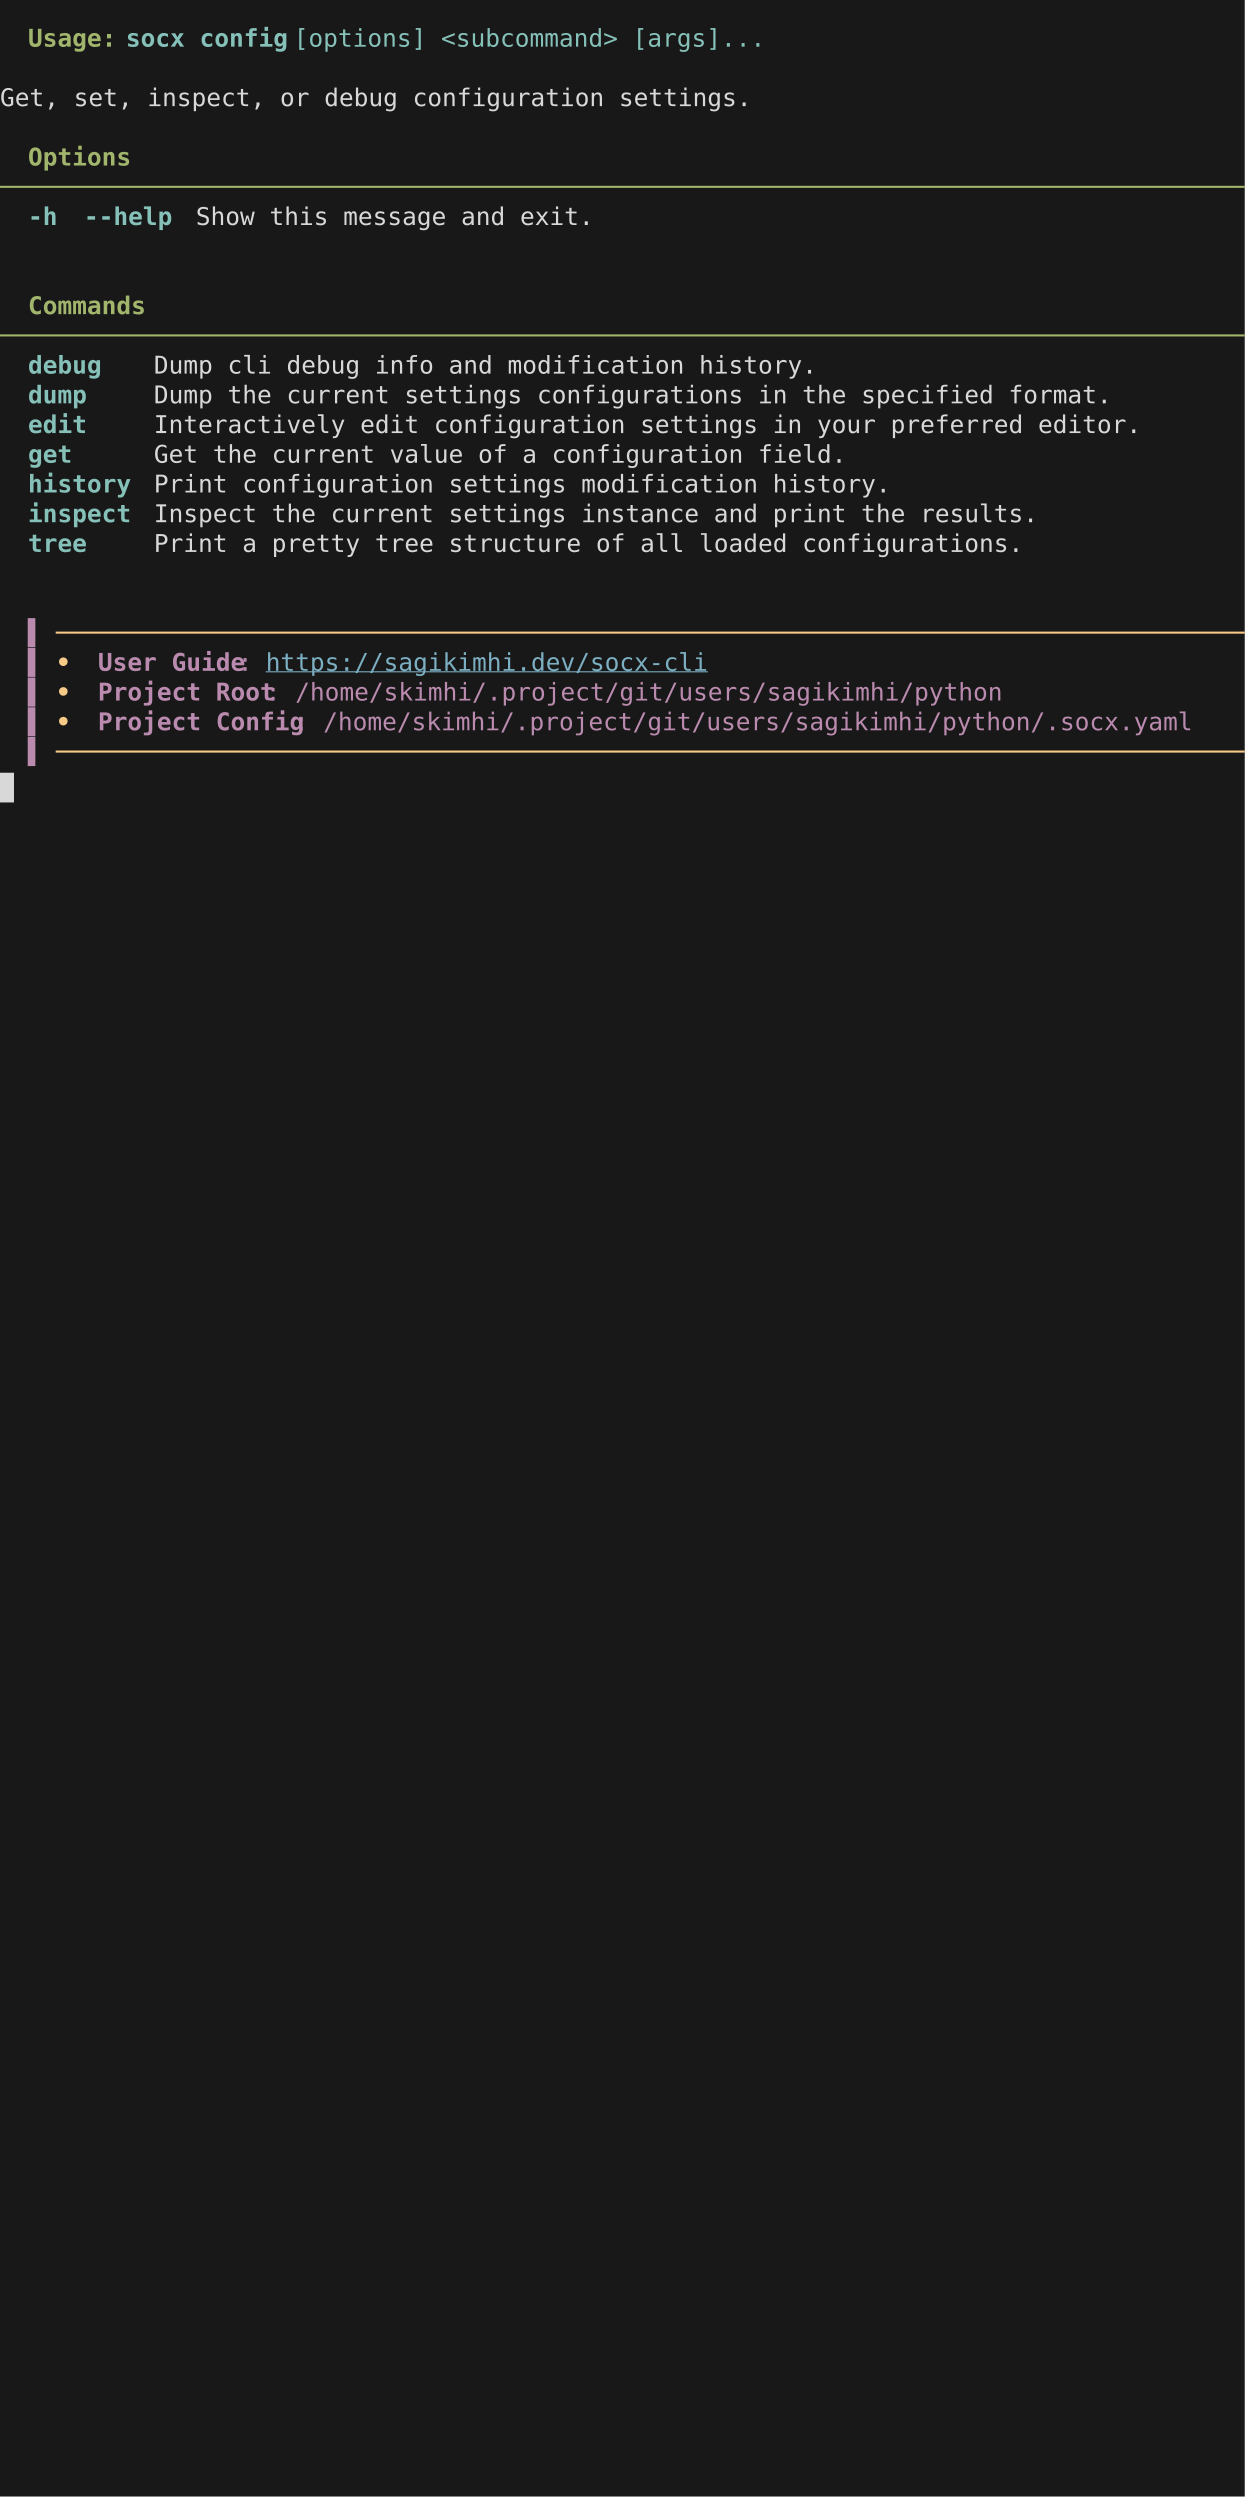
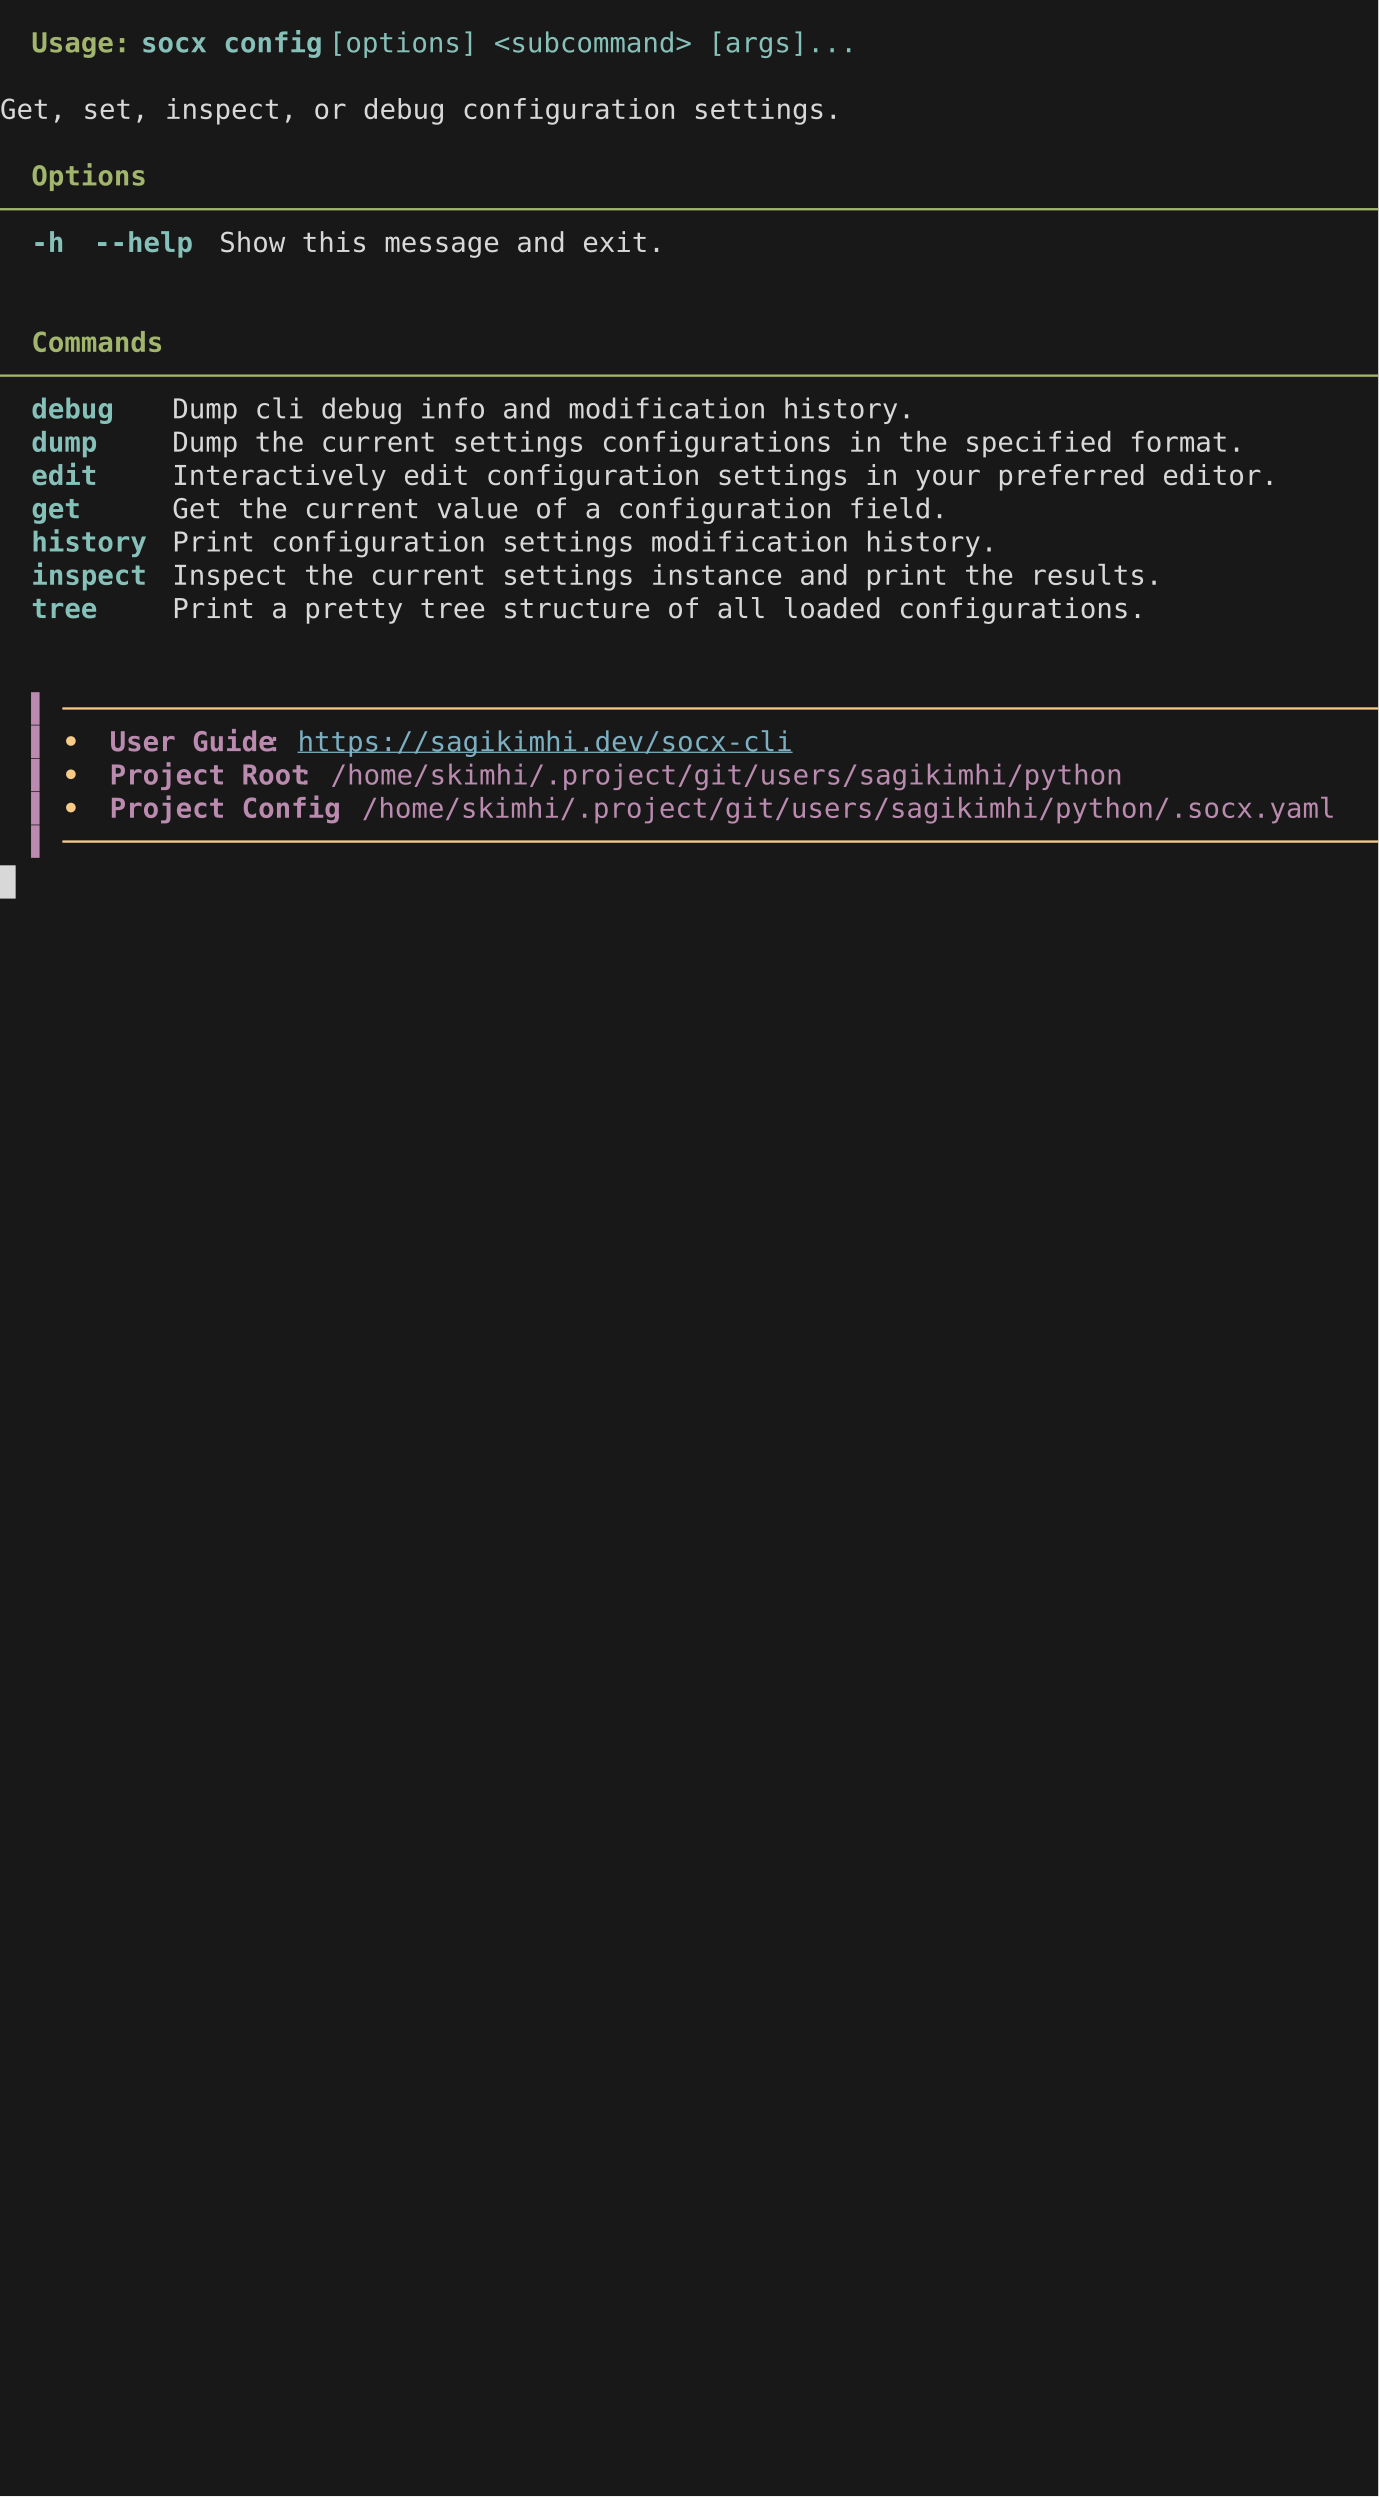
- <svg xmlns="http://www.w3.org/2000/svg" xmlns:ns1="https://github.com/nbedos/termtosvg" xmlns:xlink="http://www.w3.org/1999/xlink" id="terminal" baseProfile="full" viewBox="0 0 712 1430" width="712" version="1.1">
+ <svg xmlns="http://www.w3.org/2000/svg" xmlns:ns1="https://github.com/nbedos/termtosvg" xmlns:xlink="http://www.w3.org/1999/xlink" id="terminal" baseProfile="full" viewBox="0 0 704 1277" width="704" version="1.1">
  <defs>
    <ns1:template_settings>
-       <ns1:screen_geometry columns="89" rows="84" />
+       <ns1:screen_geometry columns="88" rows="75" />
      <ns1:animation type="css" />
    </ns1:template_settings>
    <style type="text/css" id="generated-style">#screen {
                font-family: 'DejaVu Sans Mono', monospace;
                font-style: normal;
                font-size: 14px;
            }

        text {
            dominant-baseline: text-before-edge;
            white-space: pre;
        }

            :root {
                --animation-duration: 1000ms;
            }

            @keyframes roll {
                0.000%{transform:translateY(0px)}
100.000%{transform:translateY(0px)}
            }

            #screen_view {
                animation-duration: 1000ms;
                animation-iteration-count:infinite;
                animation-name:roll;
                animation-timing-function: steps(1,end);
                animation-fill-mode: forwards;
            }
        </style>
    <style type="text/css" id="user-style">
            /* The colors defined below are the default 16 colors used for rendering text of the terminal. Adjust
               them as needed.
               base16-default-dark color theme (source: http://chriskempson.com/projects/base16/) */
            .foreground {fill: #d8d8d8;}
            .background {fill: #181818;}
            .color0 {fill: #181818;}
            .color1 {fill: #ab4642;}
            .color2 {fill: #a1b56c;}
            .color3 {fill: #f7ca88;}
            .color4 {fill: #7cafc2;}
            .color5 {fill: #ba8baf;}
            .color6 {fill: #86c1b9;}
            .color7 {fill: #d8d8d8;}
            .color8 {fill: #585858;}
            .color9 {fill: #ab4642;}
            .color10 {fill: #a1b56C;}
            .color11 {fill: #f7ca88;}
            .color12 {fill: #7cafc2;}
            .color13 {fill: #ba8baf;}
            .color14 {fill: #86c1b9;}
            .color15 {fill: #f8f8f8;}
        </style>
  </defs>
-   <svg id="screen" width="712" height="1428" viewBox="0 0 712 1428" preserveAspectRatio="xMidYMin slice">
+   <svg id="screen" width="704" height="1275" viewBox="0 0 704 1275" preserveAspectRatio="xMidYMin slice">
    <rect class="background" height="100%" width="100%" x="0" y="0" />
    <defs>
      <g id="g1">
-         <text x="0" textLength="712" class="foreground">                                                                                         </text>
+         <text x="0" textLength="704" class="foreground">                                                                                        </text>
      </g>
      <g id="g2">
        <text x="0" textLength="16" class="foreground">  </text>
        <text x="16" textLength="48" font-weight="bold" class="color10">Usage:</text>
        <text x="64" textLength="8" class="foreground"> </text>
        <text x="72" textLength="88" font-weight="bold" class="color14">socx config</text>
        <text x="160" textLength="8" class="foreground"> </text>
        <text x="168" textLength="256" class="color6">[options] &lt;subcommand&gt; [args]...</text>
-         <text x="424" textLength="288" class="foreground">                                    </text>
+         <text x="424" textLength="280" class="foreground">                                   </text>
      </g>
      <g id="g3">
-         <text x="0" textLength="712" class="foreground">  Get, set, inspect, or debug configuration settings.                                    </text>
+         <text x="0" textLength="704" class="foreground">  Get, set, inspect, or debug configuration settings.                                   </text>
      </g>
      <g id="g4">
        <text x="0" textLength="16" class="color2">  </text>
        <text x="16" textLength="56" font-weight="bold" class="color10">Options</text>
-         <text x="72" textLength="640" class="color2">                                                                                </text>
+         <text x="72" textLength="632" class="color2">                                                                               </text>
      </g>
      <g id="g5">
-         <text x="0" textLength="712" class="color2">  ─────────────────────────────────────────────────────────────────────────────────────  </text>
+         <text x="0" textLength="704" class="color2">  ────────────────────────────────────────────────────────────────────────────────────  </text>
      </g>
      <g id="g6">
        <text x="0" textLength="16" class="color2">  </text>
        <text x="16" textLength="16" font-weight="bold" class="color14">-h</text>
        <text x="32" textLength="8" class="foreground"> </text>
        <text x="40" textLength="8" class="color2"> </text>
        <text x="48" textLength="48" font-weight="bold" class="color14">--help</text>
        <text x="96" textLength="8" class="foreground"> </text>
        <text x="104" textLength="8" class="color2"> </text>
-         <text x="112" textLength="584" class="foreground">Show this message and exit.                                              </text>
-         <text x="696" textLength="16" class="color2">  </text>
+         <text x="112" textLength="576" class="foreground">Show this message and exit.                                             </text>
+         <text x="688" textLength="16" class="color2">  </text>
      </g>
      <g id="g7">
-         <text x="0" textLength="712" class="color2">                                                                                         </text>
+         <text x="0" textLength="704" class="color2">                                                                                        </text>
      </g>
      <g id="g8">
        <text x="0" textLength="16" class="color2">  </text>
        <text x="16" textLength="64" font-weight="bold" class="color10">Commands</text>
-         <text x="80" textLength="632" class="color2">                                                                               </text>
+         <text x="80" textLength="624" class="color2">                                                                              </text>
      </g>
      <g id="g9">
        <text x="0" textLength="16" class="color2">  </text>
        <text x="16" textLength="64" font-weight="bold" class="color14">debug   </text>
        <text x="80" textLength="8" class="color2"> </text>
-         <text x="88" textLength="608" class="foreground"> Dump cli debug info and modification history.                              </text>
-         <text x="696" textLength="16" class="color2">  </text>
+         <text x="88" textLength="600" class="foreground"> Dump cli debug info and modification history.                             </text>
+         <text x="688" textLength="16" class="color2">  </text>
      </g>
      <g id="g10">
        <text x="0" textLength="16" class="color2">  </text>
        <text x="16" textLength="64" font-weight="bold" class="color14">dump    </text>
        <text x="80" textLength="8" class="color2"> </text>
-         <text x="88" textLength="608" class="foreground"> Dump the current settings configurations in the specified format.          </text>
-         <text x="696" textLength="16" class="color2">  </text>
+         <text x="88" textLength="600" class="foreground"> Dump the current settings configurations in the specified format.         </text>
+         <text x="688" textLength="16" class="color2">  </text>
      </g>
      <g id="g11">
        <text x="0" textLength="16" class="color2">  </text>
        <text x="16" textLength="64" font-weight="bold" class="color14">edit    </text>
        <text x="80" textLength="8" class="color2"> </text>
-         <text x="88" textLength="608" class="foreground"> Interactively edit configuration settings in your preferred editor.        </text>
-         <text x="696" textLength="16" class="color2">  </text>
+         <text x="88" textLength="600" class="foreground"> Interactively edit configuration settings in your preferred editor.       </text>
+         <text x="688" textLength="16" class="color2">  </text>
      </g>
      <g id="g12">
        <text x="0" textLength="16" class="color2">  </text>
        <text x="16" textLength="64" font-weight="bold" class="color14">get     </text>
        <text x="80" textLength="8" class="color2"> </text>
-         <text x="88" textLength="608" class="foreground"> Get the current value of a configuration field.                            </text>
-         <text x="696" textLength="16" class="color2">  </text>
+         <text x="88" textLength="600" class="foreground"> Get the current value of a configuration field.                           </text>
+         <text x="688" textLength="16" class="color2">  </text>
      </g>
      <g id="g13">
        <text x="0" textLength="16" class="color2">  </text>
        <text x="16" textLength="64" font-weight="bold" class="color14">history </text>
        <text x="80" textLength="8" class="color2"> </text>
-         <text x="88" textLength="608" class="foreground"> Print configuration settings modification history.                         </text>
-         <text x="696" textLength="16" class="color2">  </text>
+         <text x="88" textLength="600" class="foreground"> Print configuration settings modification history.                        </text>
+         <text x="688" textLength="16" class="color2">  </text>
      </g>
      <g id="g14">
        <text x="0" textLength="16" class="color2">  </text>
        <text x="16" textLength="64" font-weight="bold" class="color14">inspect </text>
        <text x="80" textLength="8" class="color2"> </text>
-         <text x="88" textLength="608" class="foreground"> Inspect the current settings instance and print the results.               </text>
-         <text x="696" textLength="16" class="color2">  </text>
+         <text x="88" textLength="600" class="foreground"> Inspect the current settings instance and print the results.              </text>
+         <text x="688" textLength="16" class="color2">  </text>
      </g>
      <g id="g15">
        <text x="0" textLength="16" class="color2">  </text>
        <text x="16" textLength="64" font-weight="bold" class="color14">tree    </text>
        <text x="80" textLength="8" class="color2"> </text>
-         <text x="88" textLength="608" class="foreground"> Print a pretty tree structure of all loaded configurations.                </text>
-         <text x="696" textLength="16" class="color2">  </text>
+         <text x="88" textLength="600" class="foreground"> Print a pretty tree structure of all loaded configurations.               </text>
+         <text x="688" textLength="16" class="color2">  </text>
      </g>
      <g id="g16">
        <text x="0" textLength="16" class="foreground">  </text>
        <text x="16" textLength="16" class="color5">▌ </text>
-         <text x="32" textLength="648" class="color3">─────────────────────────────────────────────────────────────────────────────────</text>
-         <text x="680" textLength="32" class="foreground">    </text>
+         <text x="32" textLength="640" class="color3">────────────────────────────────────────────────────────────────────────────────</text>
+         <text x="672" textLength="32" class="foreground">    </text>
      </g>
      <g id="g17">
        <text x="0" textLength="16" class="foreground">  </text>
        <text x="16" textLength="16" class="color5">▌ </text>
        <text x="32" textLength="24" font-weight="bold" class="color11"> • </text>
        <text x="56" textLength="80" font-weight="bold" class="color13">User Guide</text>
        <text x="136" textLength="16" class="color5">: </text>
        <text x="152" textLength="240" text-decoration="underline" class="color4">https://sagikimhi.dev/socx-cli</text>
-         <text x="392" textLength="288" class="color5">                                    </text>
-         <text x="680" textLength="32" class="foreground">    </text>
+         <text x="392" textLength="280" class="color5">                                   </text>
+         <text x="672" textLength="32" class="foreground">    </text>
      </g>
      <g id="g18">
        <text x="0" textLength="16" class="foreground">  </text>
        <text x="16" textLength="16" class="color5">▌ </text>
        <text x="32" textLength="24" font-weight="bold" class="color11"> • </text>
        <text x="56" textLength="96" font-weight="bold" class="color13">Project Root</text>
-         <text x="152" textLength="528" class="color5">: /home/skimhi/.project/git/users/sagikimhi/python                </text>
-         <text x="680" textLength="32" class="foreground">    </text>
+         <text x="152" textLength="520" class="color5">: /home/skimhi/.project/git/users/sagikimhi/python               </text>
+         <text x="672" textLength="32" class="foreground">    </text>
      </g>
      <g id="g19">
        <text x="0" textLength="16" class="foreground">  </text>
        <text x="16" textLength="16" class="color5">▌ </text>
        <text x="32" textLength="24" font-weight="bold" class="color11"> • </text>
        <text x="56" textLength="112" font-weight="bold" class="color13">Project Config</text>
-         <text x="168" textLength="512" class="color5">: /home/skimhi/.project/git/users/sagikimhi/python/.socx.yaml   </text>
-         <text x="680" textLength="32" class="foreground">    </text>
+         <text x="168" textLength="504" class="color5">: /home/skimhi/.project/git/users/sagikimhi/python/.socx.yaml  </text>
+         <text x="672" textLength="32" class="foreground">    </text>
      </g>
      <g id="g20">
        <text x="0" textLength="8" class="background"> </text>
      </g>
    </defs>
    <g id="screen_view">
      <g>
        <use xlink:href="#g1" y="0" />
        <use xlink:href="#g2" y="17" />
        <use xlink:href="#g1" y="34" />
        <use xlink:href="#g3" y="51" />
        <use xlink:href="#g1" y="68" />
        <use xlink:href="#g4" y="85" />
        <use xlink:href="#g5" y="102" />
        <use xlink:href="#g6" y="119" />
        <use xlink:href="#g7" y="136" />
        <use xlink:href="#g7" y="153" />
        <use xlink:href="#g8" y="170" />
        <use xlink:href="#g5" y="187" />
        <use xlink:href="#g9" y="204" />
        <use xlink:href="#g10" y="221" />
        <use xlink:href="#g11" y="238" />
        <use xlink:href="#g12" y="255" />
        <use xlink:href="#g13" y="272" />
        <use xlink:href="#g14" y="289" />
        <use xlink:href="#g15" y="306" />
        <use xlink:href="#g7" y="323" />
        <use xlink:href="#g7" y="340" />
        <use xlink:href="#g16" y="357" />
        <use xlink:href="#g17" y="374" />
        <use xlink:href="#g18" y="391" />
        <use xlink:href="#g19" y="408" />
        <use xlink:href="#g16" y="425" />
        <rect x="0" y="442" width="8" height="17" class="foreground" />
        <use xlink:href="#g20" y="442" />
      </g>
    </g>
  </svg>
</svg>
